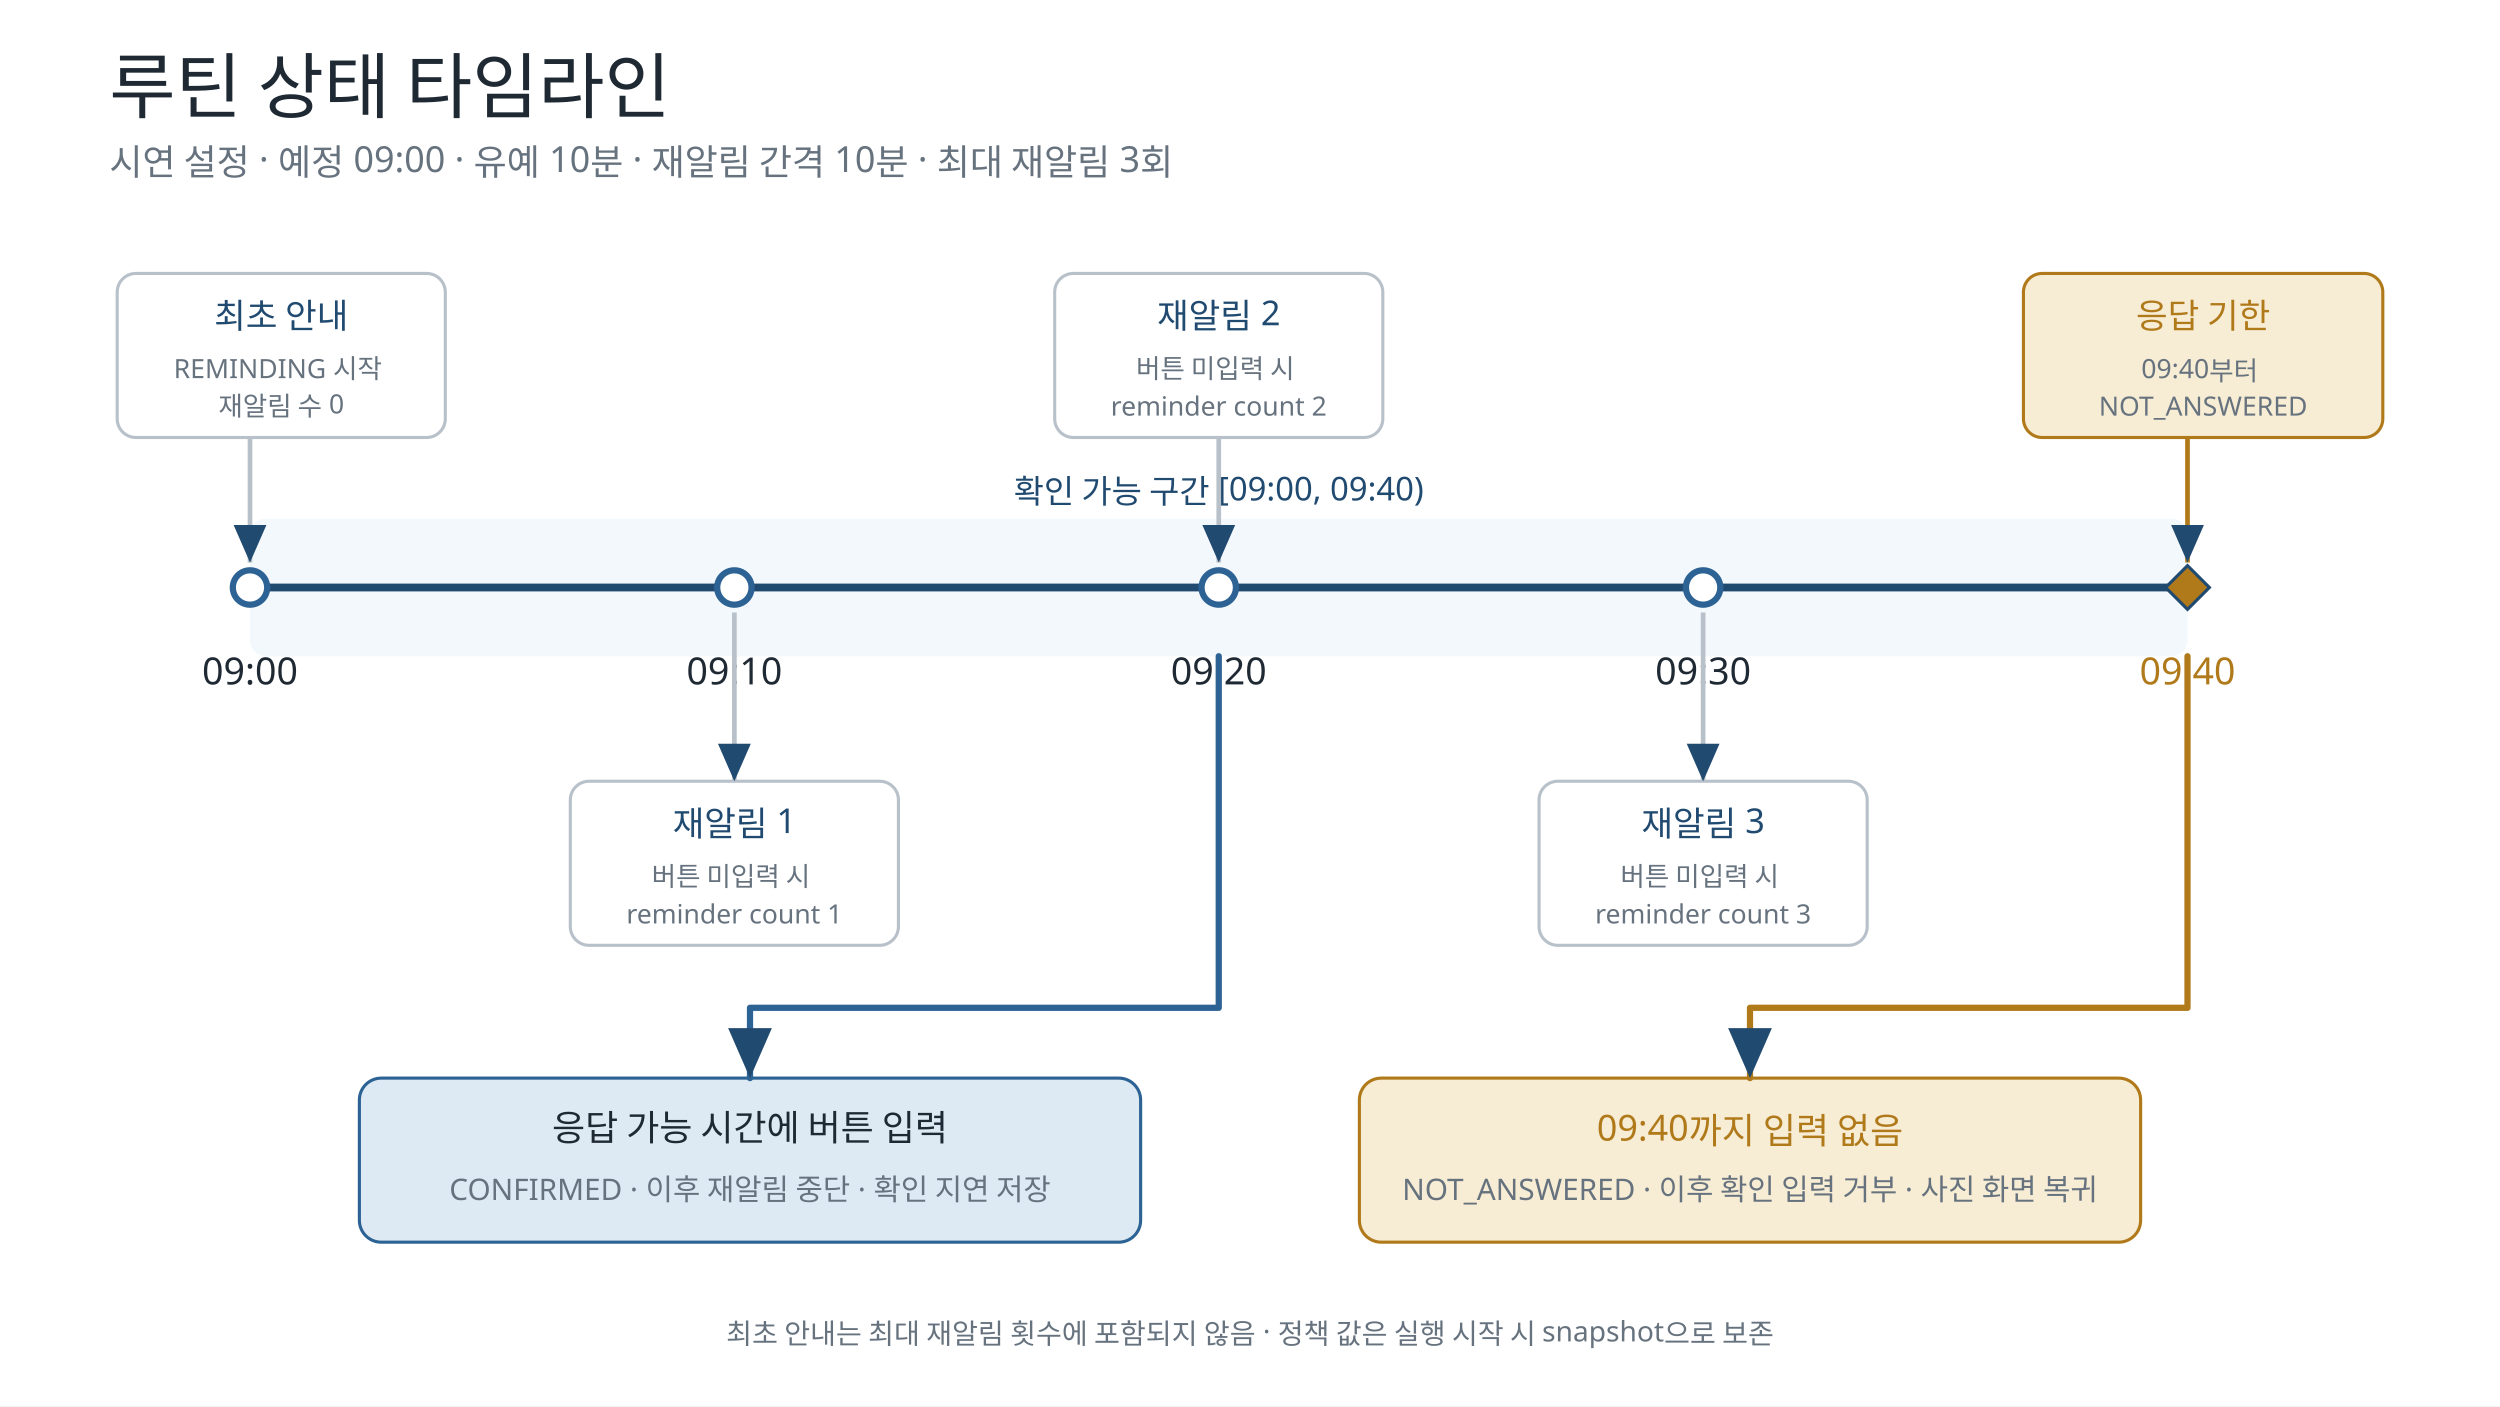
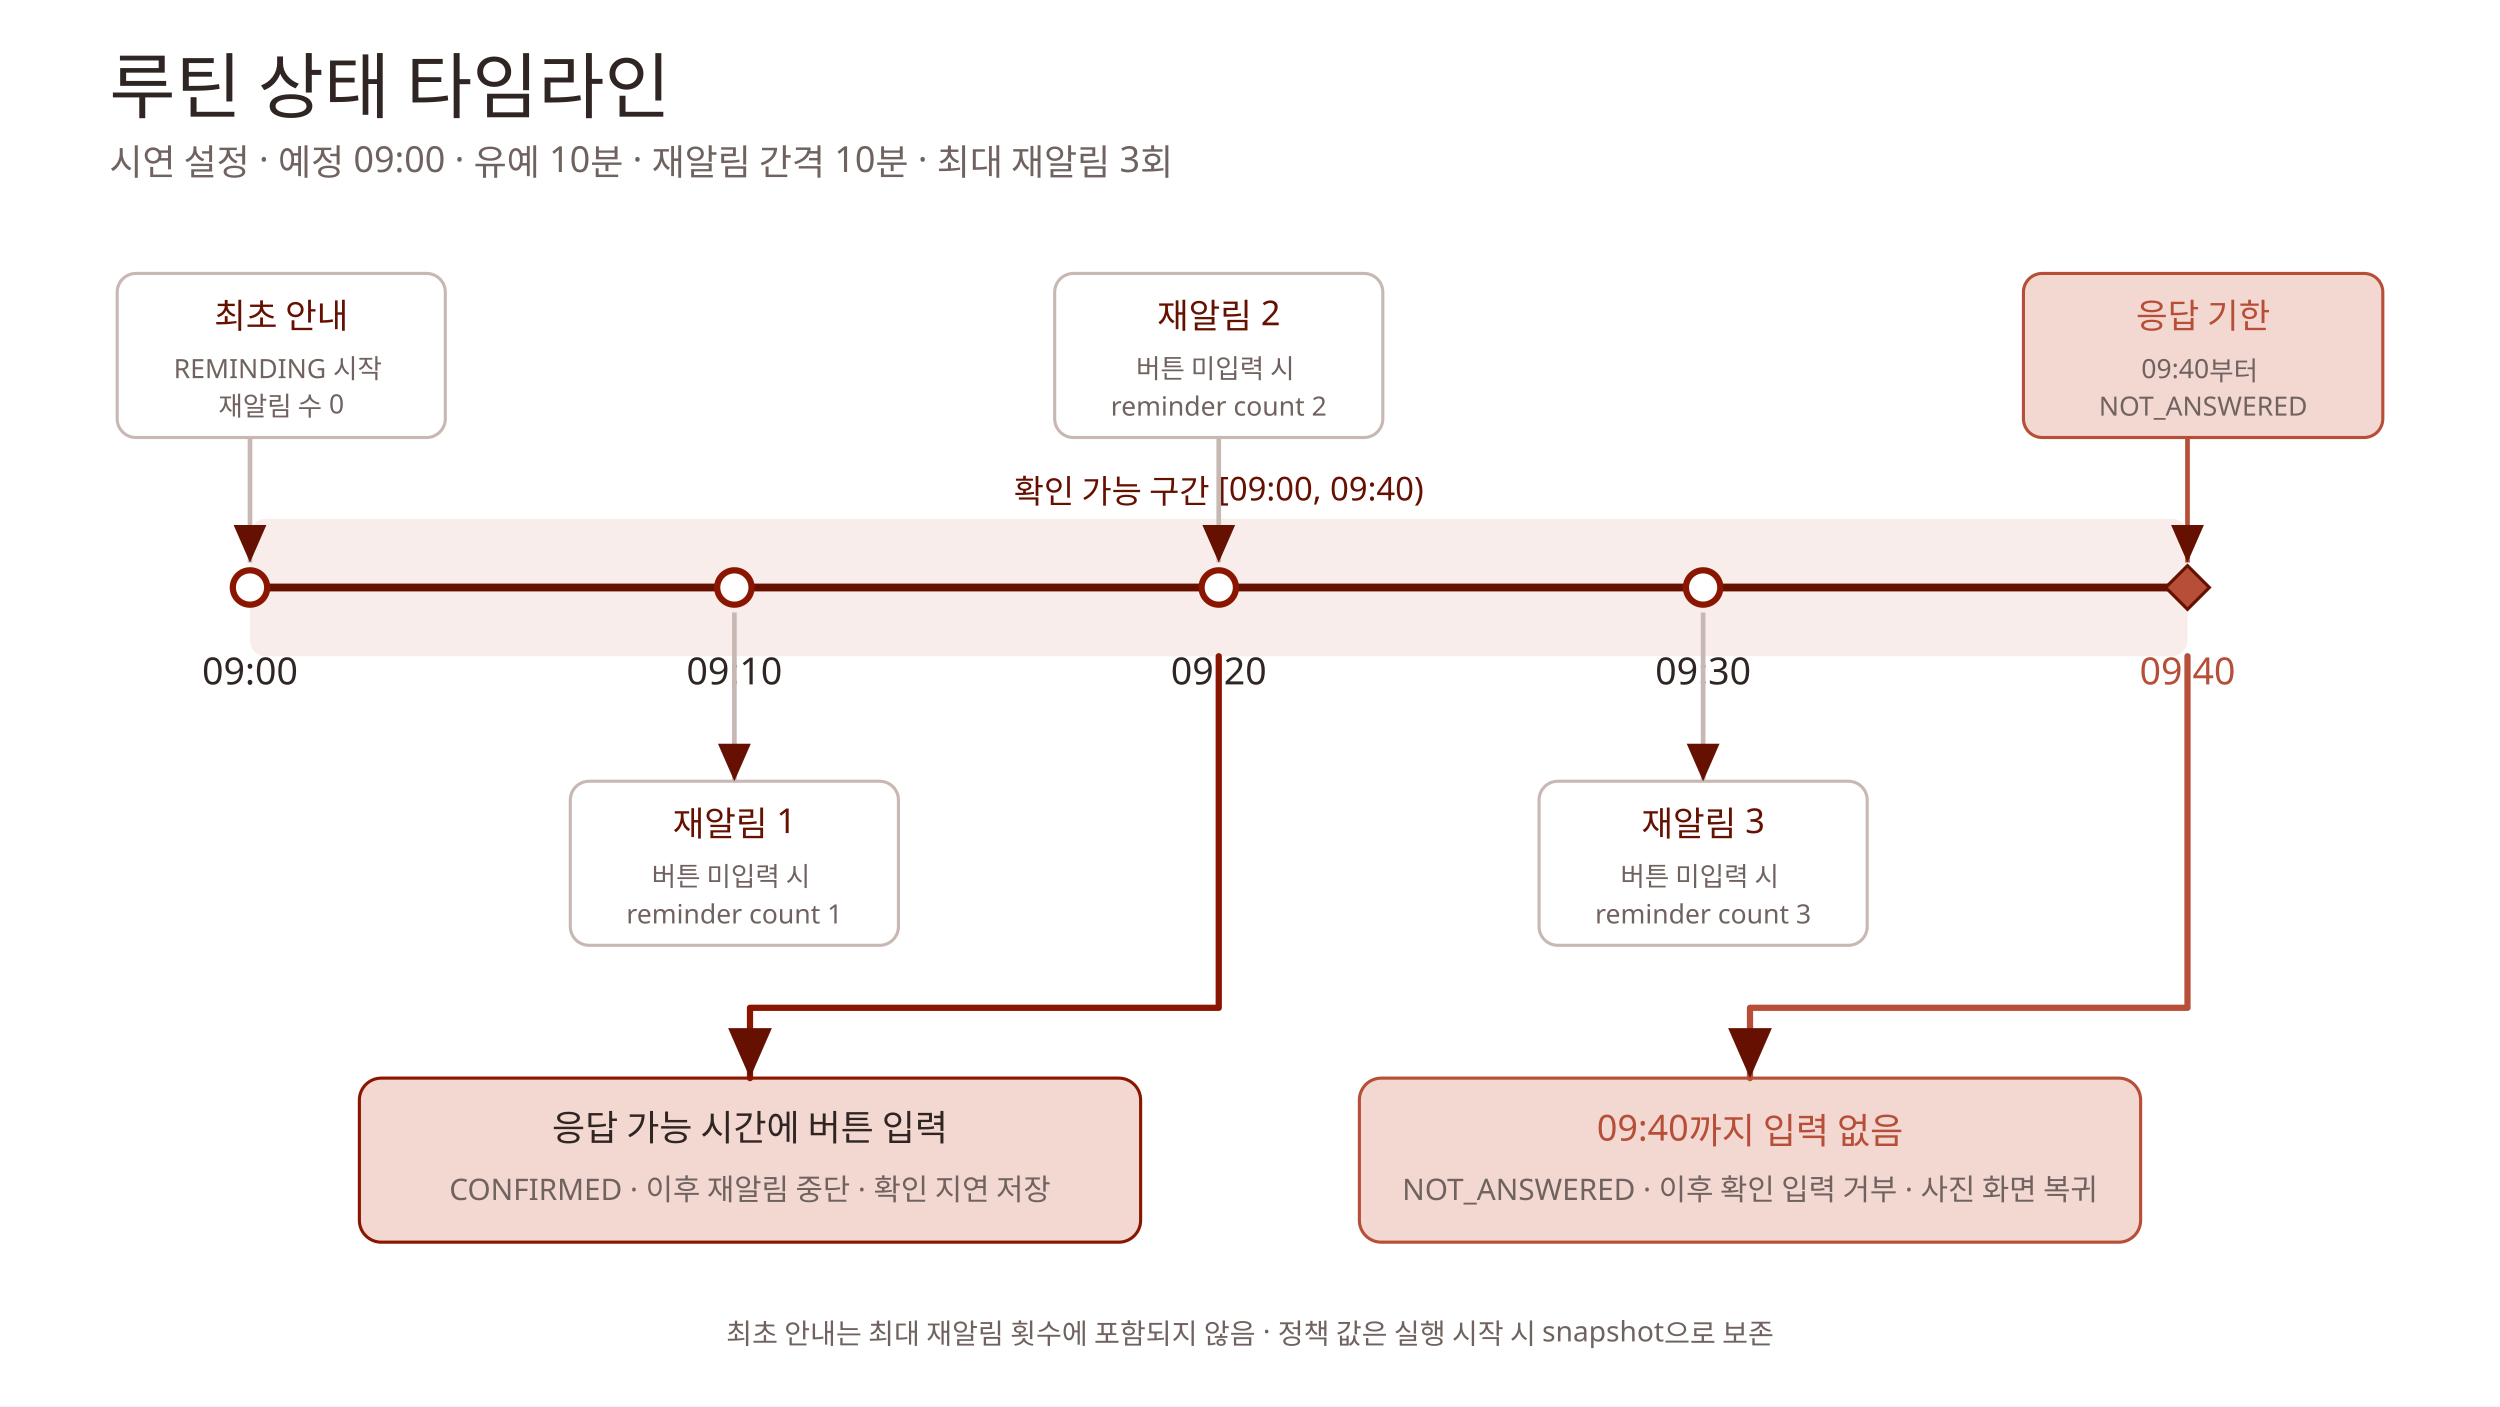
<svg xmlns="http://www.w3.org/2000/svg" width="1600" height="900" viewBox="0 0 1600 900">
  <defs>
    <marker id="arrow" markerWidth="10" markerHeight="10" refX="8" refY="3.5" orient="auto" markerUnits="strokeWidth">
-       <path d="M0,0 L0,7 L8,3.5 z" fill="#214A70" />
+       <path d="M0,0 L0,7 L8,3.5 z" fill="#651000" />
    </marker>
  </defs>
  <rect width="1600" height="900" fill="#FFFFFF" />
-   <text x="70" y="72" fill="#1F2933" font-family="Apple SD Gothic Neo, Arial Unicode MS, sans-serif" font-size="46" font-weight="500" text-anchor="start" letter-spacing="0">루틴 상태 타임라인</text>
-   <text x="70" y="112" fill="#66727E" font-family="Apple SD Gothic Neo, Arial Unicode MS, sans-serif" font-size="23" font-weight="400" text-anchor="start" letter-spacing="0">시연 설정 · 예정 09:00 · 유예 10분 · 재알림 간격 10분 · 최대 재알림 3회</text>
-   <rect x="160" y="332" width="1240" height="88" rx="10" fill="#F3F8FC" stroke="none" stroke-width="0" />
-   <text x="780" y="322" fill="#214A70" font-family="Apple SD Gothic Neo, Arial Unicode MS, sans-serif" font-size="21" font-weight="400" text-anchor="middle" letter-spacing="0">확인 가능 구간 [09:00, 09:40)</text>
-   <line x1="160" y1="376" x2="1400" y2="376" stroke="#214A70" stroke-width="5" />
-   <circle cx="160" cy="376" r="11" fill="#FFFFFF" stroke="#2D6294" stroke-width="4" />
-   <text x="160" y="438" fill="#1F2933" font-family="Apple SD Gothic Neo, Arial Unicode MS, sans-serif" font-size="24" font-weight="500" text-anchor="middle" letter-spacing="0">09:00</text>
-   <circle cx="470" cy="376" r="11" fill="#FFFFFF" stroke="#2D6294" stroke-width="4" />
-   <text x="470" y="438" fill="#1F2933" font-family="Apple SD Gothic Neo, Arial Unicode MS, sans-serif" font-size="24" font-weight="500" text-anchor="middle" letter-spacing="0">09:10</text>
-   <circle cx="780" cy="376" r="11" fill="#FFFFFF" stroke="#2D6294" stroke-width="4" />
-   <text x="780" y="438" fill="#1F2933" font-family="Apple SD Gothic Neo, Arial Unicode MS, sans-serif" font-size="24" font-weight="500" text-anchor="middle" letter-spacing="0">09:20</text>
-   <circle cx="1090" cy="376" r="11" fill="#FFFFFF" stroke="#2D6294" stroke-width="4" />
-   <text x="1090" y="438" fill="#1F2933" font-family="Apple SD Gothic Neo, Arial Unicode MS, sans-serif" font-size="24" font-weight="500" text-anchor="middle" letter-spacing="0">09:30</text>
-   <polygon points="1400,362 1414,376 1400,390 1386,376" fill="#B07A1B" stroke="#214A70" stroke-width="2" />
-   <text x="1400" y="438" fill="#B07A1B" font-family="Apple SD Gothic Neo, Arial Unicode MS, sans-serif" font-size="24" font-weight="500" text-anchor="middle" letter-spacing="0">09:40</text>
-   <rect x="75" y="175" width="210" height="105" rx="12" fill="#FFFFFF" stroke="#B8C1CA" stroke-width="2" />
-   <text x="180" y="210" fill="#214A70" font-family="Apple SD Gothic Neo, Arial Unicode MS, sans-serif" font-size="22" font-weight="500" text-anchor="middle" letter-spacing="0">최초 안내</text>
-   <text x="180" y="242" fill="#66727E" font-family="Apple SD Gothic Neo, Arial Unicode MS, sans-serif" font-size="17" font-weight="400" text-anchor="middle">
+   <text x="70" y="72" fill="#2F2523" font-family="Apple SD Gothic Neo, Arial Unicode MS, sans-serif" font-size="46" font-weight="500" text-anchor="start" letter-spacing="0">루틴 상태 타임라인</text>
+   <text x="70" y="112" fill="#6F625F" font-family="Apple SD Gothic Neo, Arial Unicode MS, sans-serif" font-size="23" font-weight="400" text-anchor="start" letter-spacing="0">시연 설정 · 예정 09:00 · 유예 10분 · 재알림 간격 10분 · 최대 재알림 3회</text>
+   <rect x="160" y="332" width="1240" height="88" rx="10" fill="#F8EDEA" stroke="none" stroke-width="0" />
+   <text x="780" y="322" fill="#651000" font-family="Apple SD Gothic Neo, Arial Unicode MS, sans-serif" font-size="21" font-weight="400" text-anchor="middle" letter-spacing="0">확인 가능 구간 [09:00, 09:40)</text>
+   <line x1="160" y1="376" x2="1400" y2="376" stroke="#651000" stroke-width="5" />
+   <circle cx="160" cy="376" r="11" fill="#FFFFFF" stroke="#8A1601" stroke-width="4" />
+   <text x="160" y="438" fill="#2F2523" font-family="Apple SD Gothic Neo, Arial Unicode MS, sans-serif" font-size="24" font-weight="500" text-anchor="middle" letter-spacing="0">09:00</text>
+   <circle cx="470" cy="376" r="11" fill="#FFFFFF" stroke="#8A1601" stroke-width="4" />
+   <text x="470" y="438" fill="#2F2523" font-family="Apple SD Gothic Neo, Arial Unicode MS, sans-serif" font-size="24" font-weight="500" text-anchor="middle" letter-spacing="0">09:10</text>
+   <circle cx="780" cy="376" r="11" fill="#FFFFFF" stroke="#8A1601" stroke-width="4" />
+   <text x="780" y="438" fill="#2F2523" font-family="Apple SD Gothic Neo, Arial Unicode MS, sans-serif" font-size="24" font-weight="500" text-anchor="middle" letter-spacing="0">09:20</text>
+   <circle cx="1090" cy="376" r="11" fill="#FFFFFF" stroke="#8A1601" stroke-width="4" />
+   <text x="1090" y="438" fill="#2F2523" font-family="Apple SD Gothic Neo, Arial Unicode MS, sans-serif" font-size="24" font-weight="500" text-anchor="middle" letter-spacing="0">09:30</text>
+   <polygon points="1400,362 1414,376 1400,390 1386,376" fill="#B64E38" stroke="#651000" stroke-width="2" />
+   <text x="1400" y="438" fill="#B64E38" font-family="Apple SD Gothic Neo, Arial Unicode MS, sans-serif" font-size="24" font-weight="500" text-anchor="middle" letter-spacing="0">09:40</text>
+   <rect x="75" y="175" width="210" height="105" rx="12" fill="#FFFFFF" stroke="#C8B8B4" stroke-width="2" />
+   <text x="180" y="210" fill="#651000" font-family="Apple SD Gothic Neo, Arial Unicode MS, sans-serif" font-size="22" font-weight="500" text-anchor="middle" letter-spacing="0">최초 안내</text>
+   <text x="180" y="242" fill="#6F625F" font-family="Apple SD Gothic Neo, Arial Unicode MS, sans-serif" font-size="17" font-weight="400" text-anchor="middle">
    <tspan x="180" dy="0">REMINDING 시작</tspan>
    <tspan x="180" dy="24">재알림 수 0</tspan>
  </text>
-   <rect x="365" y="500" width="210" height="105" rx="12" fill="#FFFFFF" stroke="#B8C1CA" stroke-width="2" />
-   <text x="470" y="535" fill="#214A70" font-family="Apple SD Gothic Neo, Arial Unicode MS, sans-serif" font-size="22" font-weight="500" text-anchor="middle" letter-spacing="0">재알림 1</text>
-   <text x="470" y="567" fill="#66727E" font-family="Apple SD Gothic Neo, Arial Unicode MS, sans-serif" font-size="17" font-weight="400" text-anchor="middle">
+   <rect x="365" y="500" width="210" height="105" rx="12" fill="#FFFFFF" stroke="#C8B8B4" stroke-width="2" />
+   <text x="470" y="535" fill="#651000" font-family="Apple SD Gothic Neo, Arial Unicode MS, sans-serif" font-size="22" font-weight="500" text-anchor="middle" letter-spacing="0">재알림 1</text>
+   <text x="470" y="567" fill="#6F625F" font-family="Apple SD Gothic Neo, Arial Unicode MS, sans-serif" font-size="17" font-weight="400" text-anchor="middle">
    <tspan x="470" dy="0">버튼 미입력 시</tspan>
    <tspan x="470" dy="24">reminder count 1</tspan>
  </text>
-   <rect x="675" y="175" width="210" height="105" rx="12" fill="#FFFFFF" stroke="#B8C1CA" stroke-width="2" />
-   <text x="780" y="210" fill="#214A70" font-family="Apple SD Gothic Neo, Arial Unicode MS, sans-serif" font-size="22" font-weight="500" text-anchor="middle" letter-spacing="0">재알림 2</text>
-   <text x="780" y="242" fill="#66727E" font-family="Apple SD Gothic Neo, Arial Unicode MS, sans-serif" font-size="17" font-weight="400" text-anchor="middle">
+   <rect x="675" y="175" width="210" height="105" rx="12" fill="#FFFFFF" stroke="#C8B8B4" stroke-width="2" />
+   <text x="780" y="210" fill="#651000" font-family="Apple SD Gothic Neo, Arial Unicode MS, sans-serif" font-size="22" font-weight="500" text-anchor="middle" letter-spacing="0">재알림 2</text>
+   <text x="780" y="242" fill="#6F625F" font-family="Apple SD Gothic Neo, Arial Unicode MS, sans-serif" font-size="17" font-weight="400" text-anchor="middle">
    <tspan x="780" dy="0">버튼 미입력 시</tspan>
    <tspan x="780" dy="24">reminder count 2</tspan>
  </text>
-   <rect x="985" y="500" width="210" height="105" rx="12" fill="#FFFFFF" stroke="#B8C1CA" stroke-width="2" />
-   <text x="1090" y="535" fill="#214A70" font-family="Apple SD Gothic Neo, Arial Unicode MS, sans-serif" font-size="22" font-weight="500" text-anchor="middle" letter-spacing="0">재알림 3</text>
-   <text x="1090" y="567" fill="#66727E" font-family="Apple SD Gothic Neo, Arial Unicode MS, sans-serif" font-size="17" font-weight="400" text-anchor="middle">
+   <rect x="985" y="500" width="210" height="105" rx="12" fill="#FFFFFF" stroke="#C8B8B4" stroke-width="2" />
+   <text x="1090" y="535" fill="#651000" font-family="Apple SD Gothic Neo, Arial Unicode MS, sans-serif" font-size="22" font-weight="500" text-anchor="middle" letter-spacing="0">재알림 3</text>
+   <text x="1090" y="567" fill="#6F625F" font-family="Apple SD Gothic Neo, Arial Unicode MS, sans-serif" font-size="17" font-weight="400" text-anchor="middle">
    <tspan x="1090" dy="0">버튼 미입력 시</tspan>
    <tspan x="1090" dy="24">reminder count 3</tspan>
  </text>
-   <rect x="1295" y="175" width="230" height="105" rx="12" fill="#F7ECD4" stroke="#B07A1B" stroke-width="2" />
-   <text x="1410" y="210" fill="#B07A1B" font-family="Apple SD Gothic Neo, Arial Unicode MS, sans-serif" font-size="22" font-weight="500" text-anchor="middle" letter-spacing="0">응답 기한</text>
-   <text x="1410" y="242" fill="#66727E" font-family="Apple SD Gothic Neo, Arial Unicode MS, sans-serif" font-size="17" font-weight="400" text-anchor="middle">
+   <rect x="1295" y="175" width="230" height="105" rx="12" fill="#F3D7D1" stroke="#B64E38" stroke-width="2" />
+   <text x="1410" y="210" fill="#B64E38" font-family="Apple SD Gothic Neo, Arial Unicode MS, sans-serif" font-size="22" font-weight="500" text-anchor="middle" letter-spacing="0">응답 기한</text>
+   <text x="1410" y="242" fill="#6F625F" font-family="Apple SD Gothic Neo, Arial Unicode MS, sans-serif" font-size="17" font-weight="400" text-anchor="middle">
    <tspan x="1410" dy="0">09:40부터</tspan>
    <tspan x="1410" dy="24">NOT_ANSWERED</tspan>
  </text>
-   <line x1="160" y1="280" x2="160" y2="360" stroke="#B8C1CA" stroke-width="3" marker-end="url(#arrow)" />
-   <line x1="470" y1="392" x2="470" y2="500" stroke="#B8C1CA" stroke-width="3" marker-end="url(#arrow)" />
-   <line x1="780" y1="280" x2="780" y2="360" stroke="#B8C1CA" stroke-width="3" marker-end="url(#arrow)" />
-   <line x1="1090" y1="392" x2="1090" y2="500" stroke="#B8C1CA" stroke-width="3" marker-end="url(#arrow)" />
-   <line x1="1400" y1="280" x2="1400" y2="360" stroke="#B07A1B" stroke-width="3" marker-end="url(#arrow)" />
-   <rect x="230" y="690" width="500" height="105" rx="14" fill="#DDEAF4" stroke="#2D6294" stroke-width="2" />
-   <text x="480" y="730" fill="#1F2933" font-family="Apple SD Gothic Neo, Arial Unicode MS, sans-serif" font-size="23" font-weight="500" text-anchor="middle" letter-spacing="0">응답 가능 시간에 버튼 입력</text>
-   <text x="480" y="768" fill="#66727E" font-family="Apple SD Gothic Neo, Arial Unicode MS, sans-serif" font-size="19" font-weight="400" text-anchor="middle" letter-spacing="0">CONFIRMED · 이후 재알림 중단 · 확인 지연 저장</text>
-   <rect x="870" y="690" width="500" height="105" rx="14" fill="#F7ECD4" stroke="#B07A1B" stroke-width="2" />
-   <text x="1120" y="730" fill="#B07A1B" font-family="Apple SD Gothic Neo, Arial Unicode MS, sans-serif" font-size="23" font-weight="500" text-anchor="middle" letter-spacing="0">09:40까지 입력 없음</text>
-   <text x="1120" y="768" fill="#66727E" font-family="Apple SD Gothic Neo, Arial Unicode MS, sans-serif" font-size="19" font-weight="400" text-anchor="middle" letter-spacing="0">NOT_ANSWERED · 이후 확인 입력 거부 · 사진 화면 복귀</text>
-   <polyline points="780,420 780,645 480,645 480,690" fill="none" stroke="#2D6294" stroke-width="4" stroke-linejoin="round" stroke-linecap="round" marker-end="url(#arrow)" />
-   <polyline points="1400,420 1400,645 1120,645 1120,690" fill="none" stroke="#B07A1B" stroke-width="4" stroke-linejoin="round" stroke-linecap="round" marker-end="url(#arrow)" />
-   <text x="800" y="860" fill="#66727E" font-family="Apple SD Gothic Neo, Arial Unicode MS, sans-serif" font-size="18" font-weight="400" text-anchor="middle" letter-spacing="0">최초 안내는 최대 재알림 횟수에 포함되지 않음 · 정책 값은 실행 시작 시 snapshot으로 보존</text>
+   <line x1="160" y1="280" x2="160" y2="360" stroke="#C8B8B4" stroke-width="3" marker-end="url(#arrow)" />
+   <line x1="470" y1="392" x2="470" y2="500" stroke="#C8B8B4" stroke-width="3" marker-end="url(#arrow)" />
+   <line x1="780" y1="280" x2="780" y2="360" stroke="#C8B8B4" stroke-width="3" marker-end="url(#arrow)" />
+   <line x1="1090" y1="392" x2="1090" y2="500" stroke="#C8B8B4" stroke-width="3" marker-end="url(#arrow)" />
+   <line x1="1400" y1="280" x2="1400" y2="360" stroke="#B64E38" stroke-width="3" marker-end="url(#arrow)" />
+   <rect x="230" y="690" width="500" height="105" rx="14" fill="#F3D7D1" stroke="#8A1601" stroke-width="2" />
+   <text x="480" y="730" fill="#2F2523" font-family="Apple SD Gothic Neo, Arial Unicode MS, sans-serif" font-size="23" font-weight="500" text-anchor="middle" letter-spacing="0">응답 가능 시간에 버튼 입력</text>
+   <text x="480" y="768" fill="#6F625F" font-family="Apple SD Gothic Neo, Arial Unicode MS, sans-serif" font-size="19" font-weight="400" text-anchor="middle" letter-spacing="0">CONFIRMED · 이후 재알림 중단 · 확인 지연 저장</text>
+   <rect x="870" y="690" width="500" height="105" rx="14" fill="#F3D7D1" stroke="#B64E38" stroke-width="2" />
+   <text x="1120" y="730" fill="#B64E38" font-family="Apple SD Gothic Neo, Arial Unicode MS, sans-serif" font-size="23" font-weight="500" text-anchor="middle" letter-spacing="0">09:40까지 입력 없음</text>
+   <text x="1120" y="768" fill="#6F625F" font-family="Apple SD Gothic Neo, Arial Unicode MS, sans-serif" font-size="19" font-weight="400" text-anchor="middle" letter-spacing="0">NOT_ANSWERED · 이후 확인 입력 거부 · 사진 화면 복귀</text>
+   <polyline points="780,420 780,645 480,645 480,690" fill="none" stroke="#8A1601" stroke-width="4" stroke-linejoin="round" stroke-linecap="round" marker-end="url(#arrow)" />
+   <polyline points="1400,420 1400,645 1120,645 1120,690" fill="none" stroke="#B64E38" stroke-width="4" stroke-linejoin="round" stroke-linecap="round" marker-end="url(#arrow)" />
+   <text x="800" y="860" fill="#6F625F" font-family="Apple SD Gothic Neo, Arial Unicode MS, sans-serif" font-size="18" font-weight="400" text-anchor="middle" letter-spacing="0">최초 안내는 최대 재알림 횟수에 포함되지 않음 · 정책 값은 실행 시작 시 snapshot으로 보존</text>
</svg>
